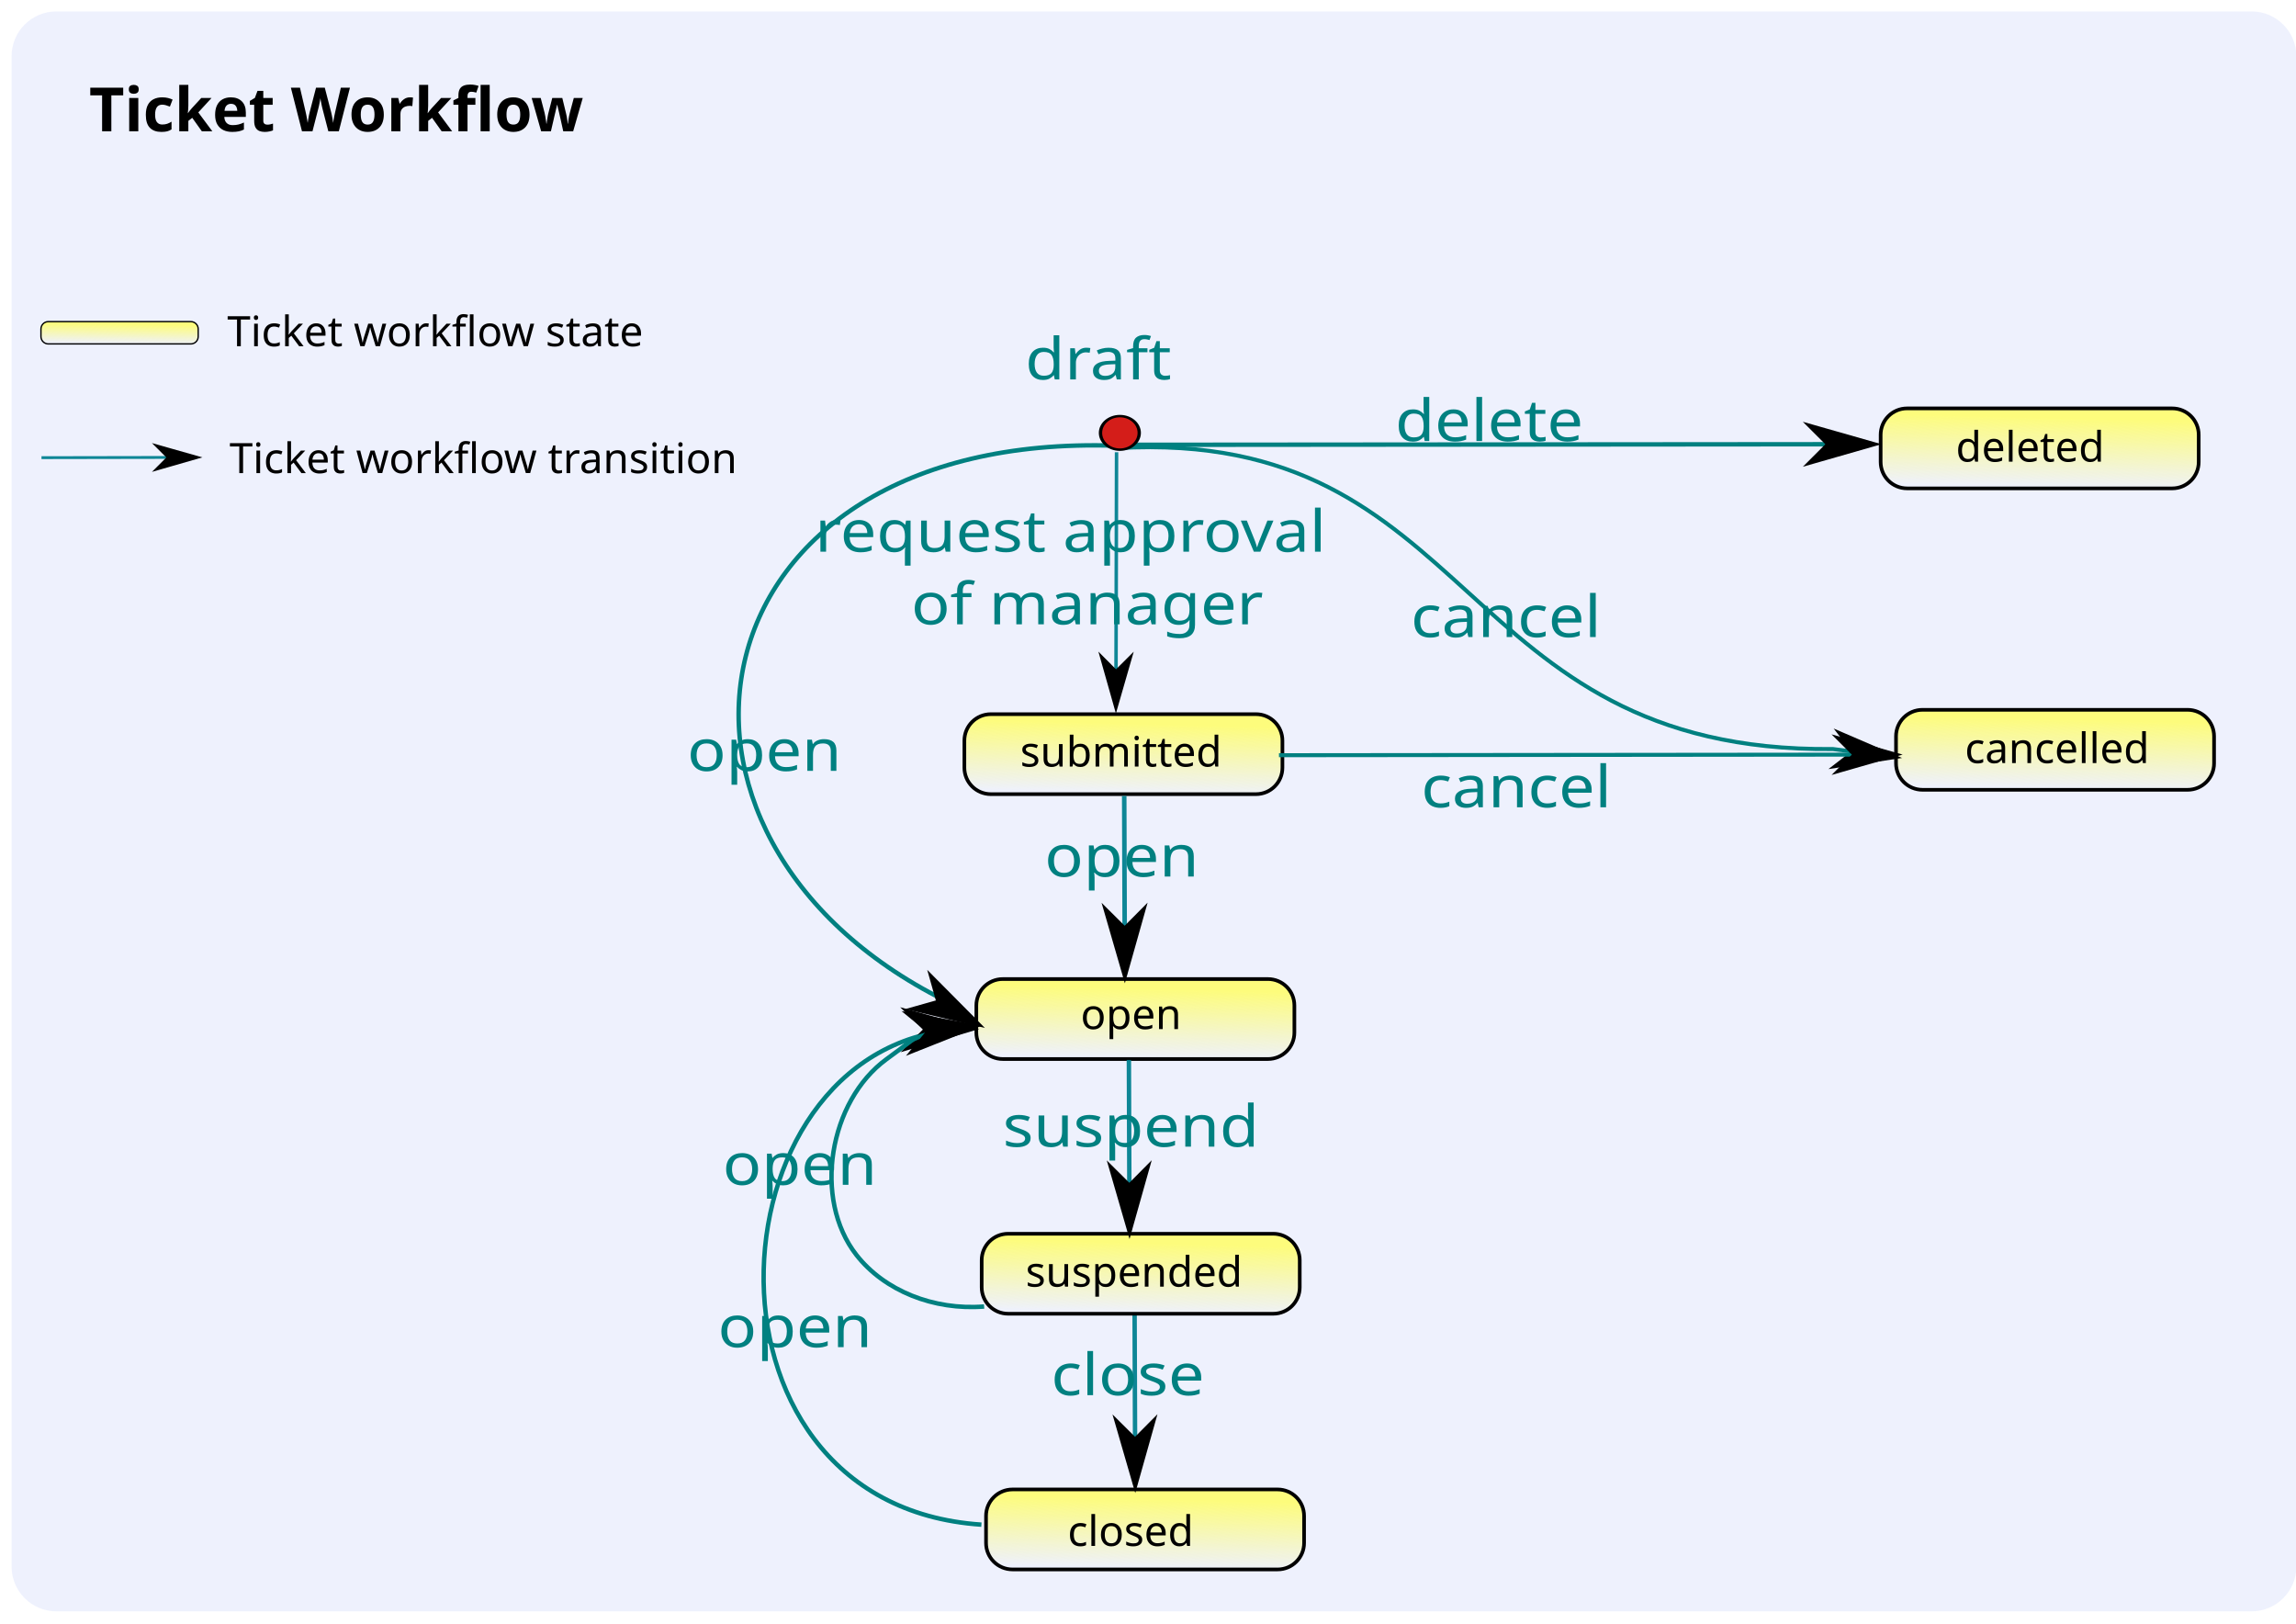
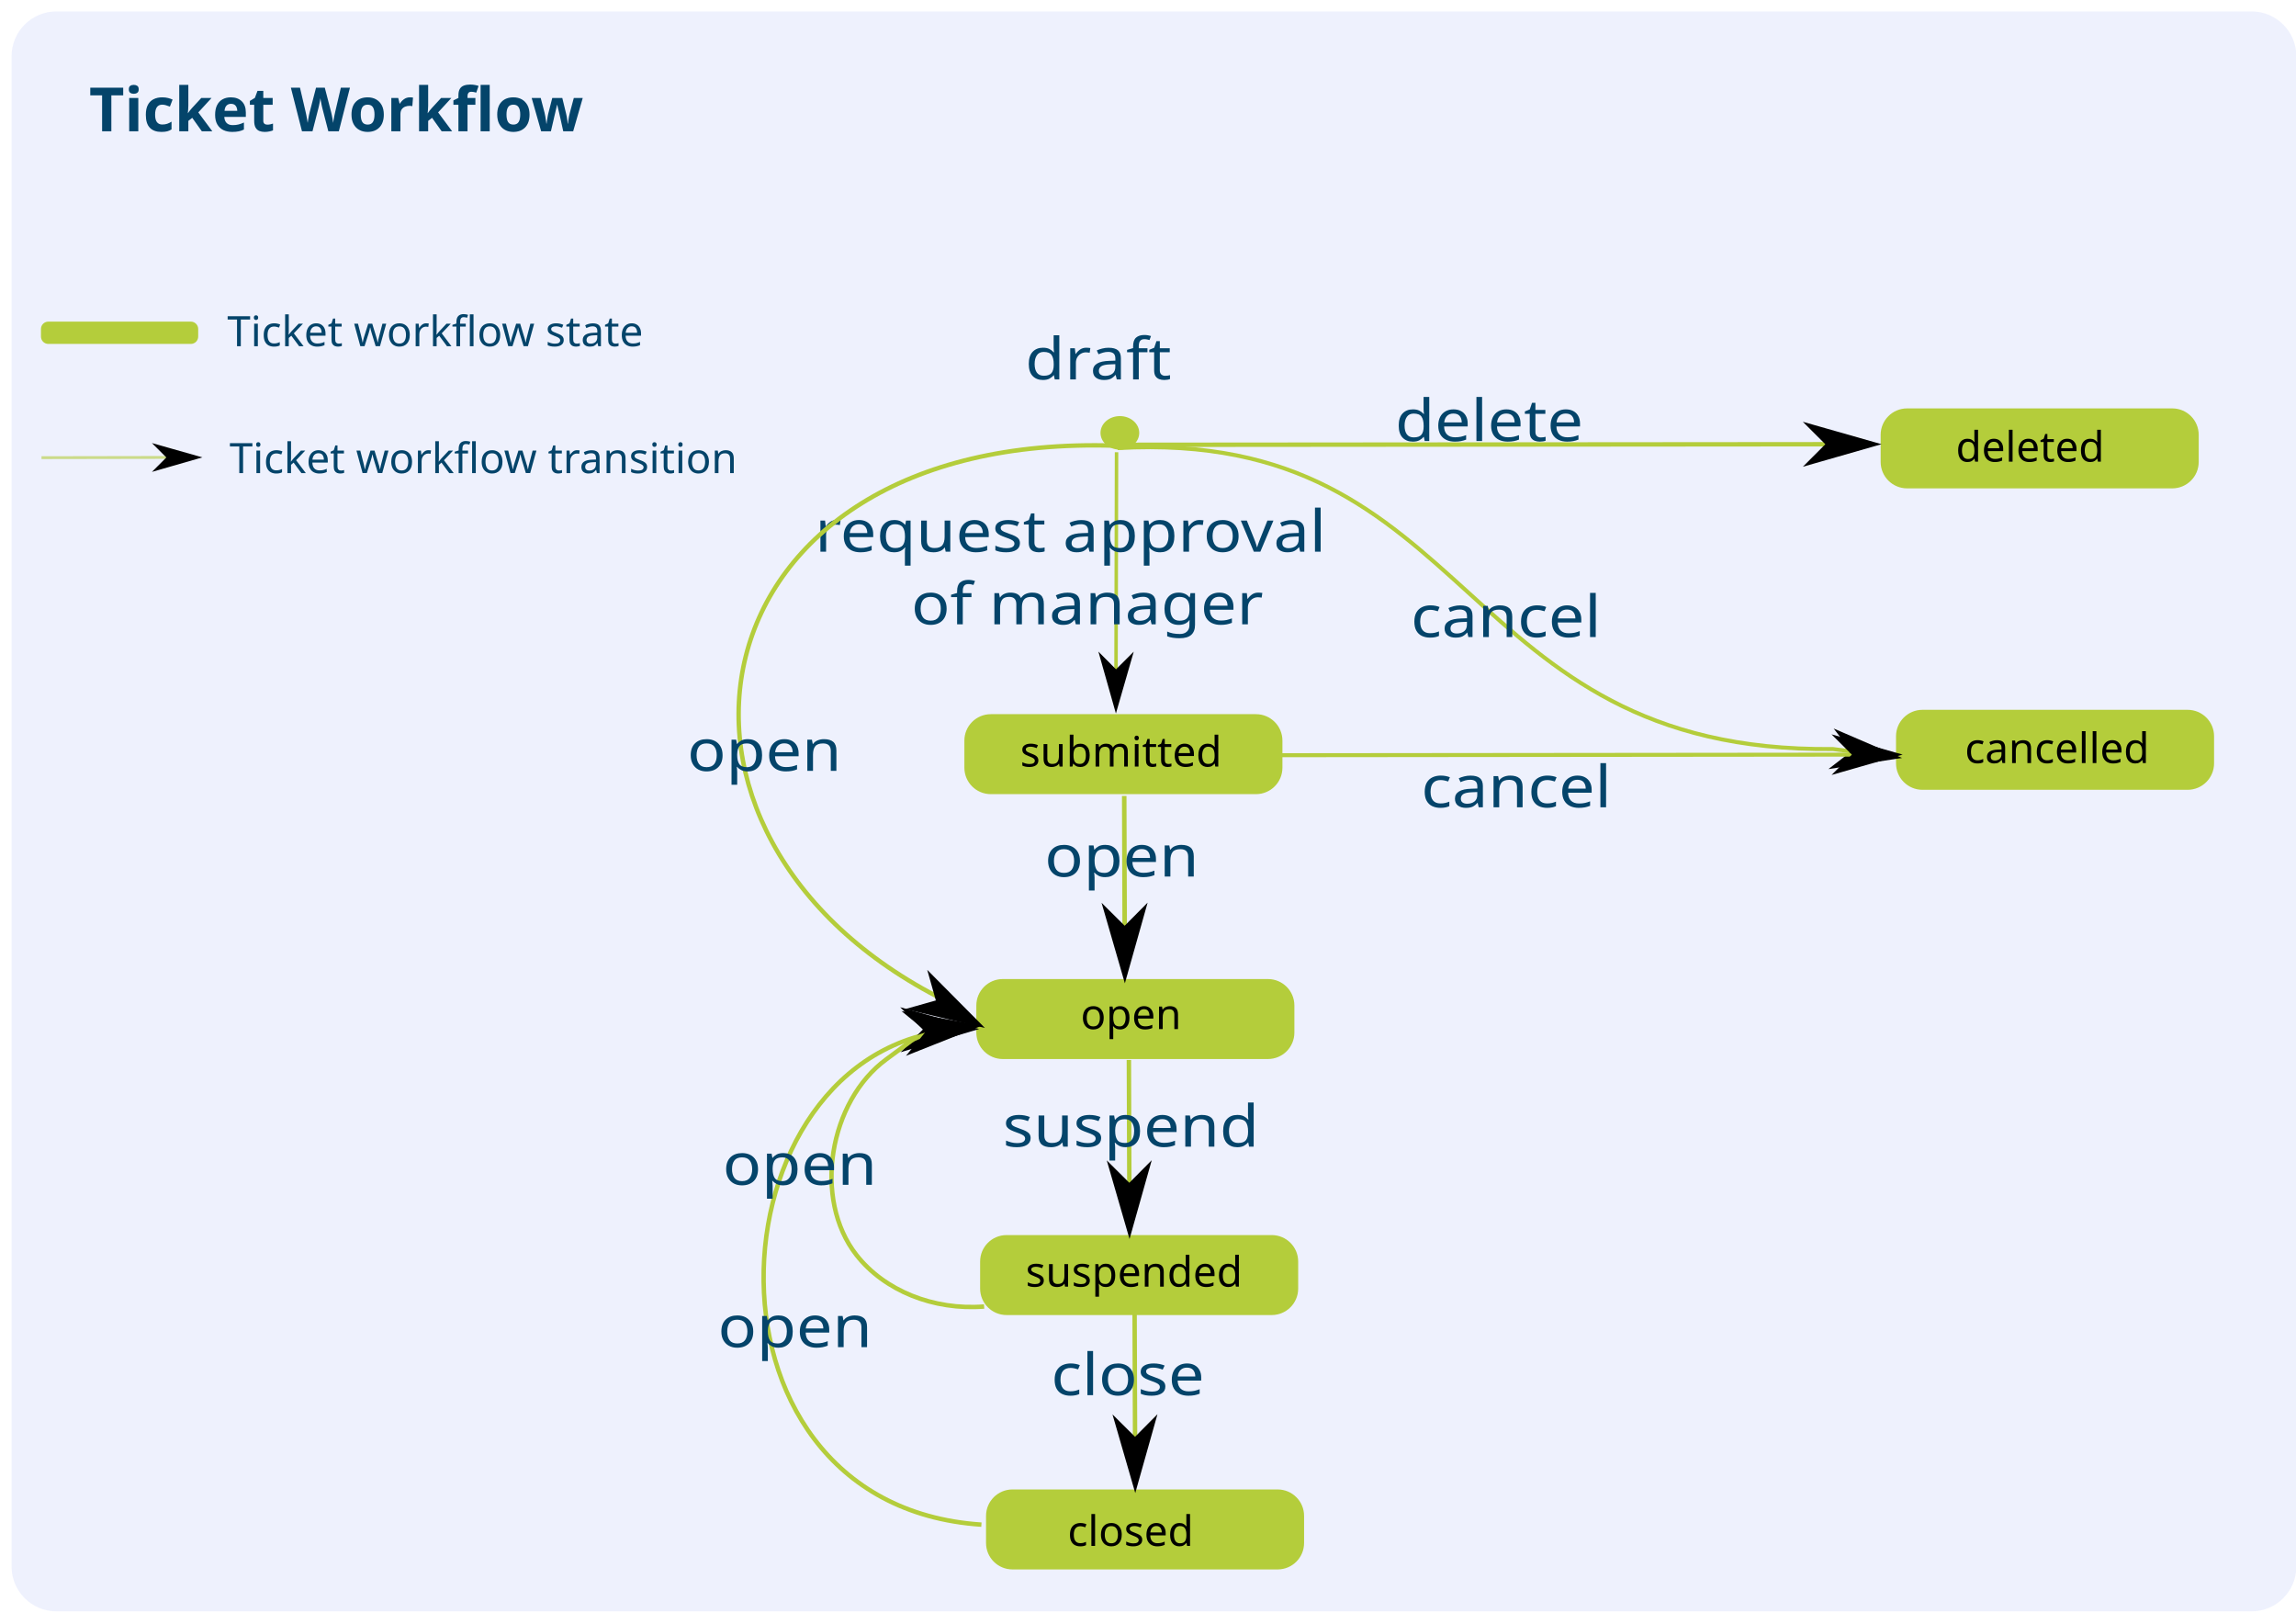
<svg xmlns="http://www.w3.org/2000/svg" xmlns:xlink="http://www.w3.org/1999/xlink" id="svg2" version="1.1" width="1052.362" height="744.094">
  <defs id="defs6">
    <marker orient="auto" refY="0" refX="0" id="Arrow1Lend" style="overflow:visible">
      <path id="path4095" d="M 0,0 5,-5 -12.5,0 5,5 0,0 z" style="fill-rule:evenodd;stroke:#000000;stroke-width:1pt;marker-start:none" transform="matrix(-0.8,0,0,-0.8,-10,0)" />
    </marker>
-     <linearGradient y2="517.061" x2="449.772" y1="486.818" x1="450.919" gradientTransform="matrix(1.561866,0,0,1.072892,240.9043,-192.7515)" gradientUnits="userSpaceOnUse" id="linearGradient3350-6" xlink:href="#linearGradient3842-9-8" />
-     <linearGradient id="linearGradient3842-9-8">
-       <stop style="stop-color:#fdfc7c;stop-opacity:1;" offset="0" id="stop3844-4-8" />
-       <stop style="stop-color:#fdfc7c;stop-opacity:0;" offset="1" id="stop3846-5-45" />
-     </linearGradient>
-     <linearGradient y2="517.061" x2="449.772" y1="486.818" x1="450.919" gradientTransform="matrix(1.561866,0,0,1.072892,-186.1113,-190.7539)" gradientUnits="userSpaceOnUse" id="linearGradient3118" xlink:href="#linearGradient3842-9-4-3" />
-     <linearGradient id="linearGradient3842-9-4-3">
-       <stop style="stop-color:#fdfc7c;stop-opacity:1;" offset="0" id="stop3844-4-15-6" />
-       <stop style="stop-color:#fdfc7c;stop-opacity:0;" offset="1" id="stop3846-5-0-5" />
-     </linearGradient>
-     <linearGradient y2="517.061" x2="449.772" y1="486.818" x1="450.919" gradientTransform="matrix(1.561866,0,0,1.072892,-180.6301,-69.36942)" gradientUnits="userSpaceOnUse" id="linearGradient3118-4" xlink:href="#linearGradient3842-9-4-8" />
-     <linearGradient id="linearGradient3842-9-4-8">
-       <stop style="stop-color:#fdfc7c;stop-opacity:1;" offset="0" id="stop3844-4-15-5" />
-       <stop style="stop-color:#fdfc7c;stop-opacity:0;" offset="1" id="stop3846-5-0-7" />
-     </linearGradient>
-     <linearGradient y2="517.061" x2="449.772" y1="486.818" x1="450.919" gradientTransform="matrix(1.561866,0,0,1.072892,-176.1864,164.5338)" gradientUnits="userSpaceOnUse" id="linearGradient3118-9" xlink:href="#linearGradient3842-9-4-30" />
-     <linearGradient id="linearGradient3842-9-4-30">
-       <stop style="stop-color:#fdfc7c;stop-opacity:1;" offset="0" id="stop3844-4-15-3" />
-       <stop style="stop-color:#fdfc7c;stop-opacity:0;" offset="1" id="stop3846-5-0-0" />
-     </linearGradient>
-     <linearGradient y2="517.061" x2="449.772" y1="486.818" x1="450.919" gradientTransform="matrix(1.561866,0,0,1.072892,233.8608,-330.882)" gradientUnits="userSpaceOnUse" id="linearGradient3118-0" xlink:href="#linearGradient3842-9-4-0" />
-     <linearGradient id="linearGradient3842-9-4-0">
-       <stop style="stop-color:#fdfc7c;stop-opacity:1;" offset="0" id="stop3844-4-15-51" />
-       <stop style="stop-color:#fdfc7c;stop-opacity:0;" offset="1" id="stop3846-5-0-1" />
-     </linearGradient>
    <marker orient="auto" refY="0" refX="0" id="marker3193" style="overflow:visible">
      <path id="path3195" d="M 0,0 5,-5 -12.5,0 5,5 0,0 z" style="fill-rule:evenodd;stroke:#000000;stroke-width:1pt;marker-start:none" transform="matrix(-0.8,0,0,-0.8,-10,0)" />
    </marker>
    <marker orient="auto" refY="0" refX="0" id="marker3197" style="overflow:visible">
      <path id="path3199" d="M 0,0 5,-5 -12.5,0 5,5 0,0 z" style="fill-rule:evenodd;stroke:#000000;stroke-width:1pt;marker-start:none" transform="matrix(-0.8,0,0,-0.8,-10,0)" />
    </marker>
    <marker orient="auto" refY="0" refX="0" id="Arrow1Lend-4-3" style="overflow:visible">
      <path id="path4095-0-8" d="M 0,0 5,-5 -12.5,0 5,5 0,0 z" style="fill-rule:evenodd;stroke:#000000;stroke-width:1pt;marker-start:none" transform="matrix(-0.8,0,0,-0.8,-10,0)" />
    </marker>
    <marker orient="auto" refY="0" refX="0" id="marker3203" style="overflow:visible">
      <path id="path3205" d="M 0,0 5,-5 -12.5,0 5,5 0,0 z" style="fill-rule:evenodd;stroke:#000000;stroke-width:1pt;marker-start:none" transform="matrix(-0.8,0,0,-0.8,-10,0)" />
    </marker>
    <marker orient="auto" refY="0" refX="0" id="marker3207" style="overflow:visible">
      <path id="path3209" d="M 0,0 5,-5 -12.5,0 5,5 0,0 z" style="fill-rule:evenodd;stroke:#000000;stroke-width:1pt;marker-start:none" transform="matrix(-0.8,0,0,-0.8,-10,0)" />
    </marker>
    <marker orient="auto" refY="0" refX="0" id="marker3211" style="overflow:visible">
      <path id="path3213" d="M 0,0 5,-5 -12.5,0 5,5 0,0 z" style="fill-rule:evenodd;stroke:#000000;stroke-width:1pt;marker-start:none" transform="matrix(-0.8,0,0,-0.8,-10,0)" />
    </marker>
    <marker orient="auto" refY="0" refX="0" id="Arrow1Lend-4-3-1" style="overflow:visible">
      <path id="path4095-0-8-9" d="M 0,0 5,-5 -12.5,0 5,5 0,0 z" style="fill-rule:evenodd;stroke:#000000;stroke-width:1pt;marker-start:none" transform="matrix(-0.8,0,0,-0.8,-10,0)" />
    </marker>
-     <linearGradient y2="517.061" x2="449.772" y1="486.818" x1="450.919" gradientTransform="matrix(0.7721691,0,0,0.299392,-291.7675,2.826647)" gradientUnits="userSpaceOnUse" id="linearGradient6277" xlink:href="#linearGradient3842-9-4-30-0" />
-     <linearGradient id="linearGradient3842-9-4-30-0">
-       <stop style="stop-color:#fdfc7c;stop-opacity:1;" offset="0" id="stop3844-4-15-3-1" />
-       <stop style="stop-color:#fdfc7c;stop-opacity:0;" offset="1" id="stop3846-5-0-0-4" />
-     </linearGradient>
    <marker orient="auto" refY="0" refX="0" id="marker3221" style="overflow:visible">
      <path id="path3223" d="M 0,0 5,-5 -12.5,0 5,5 0,0 z" style="fill-rule:evenodd;stroke:#000000;stroke-width:1pt;marker-start:none" transform="matrix(-0.8,0,0,-0.8,-10,0)" />
    </marker>
    <marker orient="auto" refY="0" refX="0" id="marker3225" style="overflow:visible">
      <path id="path3227" d="M 0,0 5,-5 -12.5,0 5,5 0,0 z" style="fill-rule:evenodd;stroke:#000000;stroke-width:1pt;marker-start:none" transform="matrix(-0.8,0,0,-0.8,-10,0)" />
    </marker>
    <linearGradient y2="517.061" x2="449.772" y1="486.818" x1="450.919" gradientTransform="matrix(1.561866,0,0,1.072892,-180.6301,-47.36942)" gradientUnits="userSpaceOnUse" id="linearGradient3118-4-6" xlink:href="#linearGradient3842-9-4-8-6" />
    <linearGradient id="linearGradient3842-9-4-8-6">
      <stop style="stop-color:#fdfc7c;stop-opacity:1;" offset="0" id="stop3844-4-15-5-8" />
      <stop style="stop-color:#fdfc7c;stop-opacity:0;" offset="1" id="stop3846-5-0-7-4" />
    </linearGradient>
-     <linearGradient y2="517.061" x2="449.772" y1="486.818" x1="450.919" gradientTransform="matrix(1.561866,0,0,1.072892,-178.1758,47.35375)" gradientUnits="userSpaceOnUse" id="linearGradient3100" xlink:href="#linearGradient3842-9-4-8-6" />
    <marker orient="auto" refY="0" refX="0" id="Arrow1Lend-7" style="overflow:visible">
      <path id="path4095-4" d="M 0,0 5,-5 -12.5,0 5,5 0,0 z" style="fill-rule:evenodd;stroke:#000000;stroke-width:1pt;marker-start:none" transform="matrix(-0.8,0,0,-0.8,-10,0)" />
    </marker>
    <marker orient="auto" refY="0" refX="0" id="Arrow1Lend-4-3-1-4" style="overflow:visible">
      <path id="path4095-0-8-9-6" d="M 0,0 5,-5 -12.5,0 5,5 0,0 z" style="fill-rule:evenodd;stroke:#000000;stroke-width:1pt;marker-start:none" transform="matrix(-0.8,0,0,-0.8,-10,0)" />
    </marker>
    <marker orient="auto" refY="0" refX="0" id="Arrow1Lend-0" style="overflow:visible">
      <path id="path4095-7" d="M 0,0 5,-5 -12.5,0 5,5 0,0 z" style="fill-rule:evenodd;stroke:#000000;stroke-width:1pt;marker-start:none" transform="matrix(-0.8,0,0,-0.8,-10,0)" />
    </marker>
  </defs>
  <rect style="fill:#edf0fc;fill-opacity:0.941;stroke:none" id="rect5943" width="1047.219" height="733.201" x="5.307" y="5.234" ry="20.546" />
-   <path style="fill:none;stroke:#00808f;stroke-width:1.595;stroke-linecap:butt;stroke-linejoin:miter;stroke-miterlimit:4;stroke-opacity:0.941;stroke-dasharray:none;marker-end:url(#Arrow1Lend)" d="m 511.764,207.245 -0.283,116.637" id="path5079" />
-   <text xml:space="preserve" style="font-size:28.006px;font-style:normal;font-weight:normal;line-height:125%;letter-spacing:0px;word-spacing:0px;fill:#008080;fill-opacity:1;stroke:none;font-family:Sans" x="446.564" y="182.961" id="text6221" transform="scale(1.052282,0.9503154)">
+   <path style="fill:none;stroke:#b4cd3b;stroke-width:1.595;stroke-linecap:butt;stroke-linejoin:miter;stroke-miterlimit:4;stroke-dasharray:none;stroke-opacity:1;marker-end:url(#Arrow1Lend)" d="m 511.764,207.245 -0.283,116.637" id="path5079" />
+   <text xml:space="preserve" style="font-size:28.006px;font-style:normal;font-weight:normal;line-height:125%;letter-spacing:0px;word-spacing:0px;fill:#04446a;fill-opacity:1;stroke:none;font-family:Sans;" x="446.564" y="182.961" id="text6221" transform="scale(1.052282,0.9503154)">
    <tspan id="tspan6223" x="446.564" y="182.961">draft</tspan>
  </text>
  <text xml:space="preserve" style="font-size:28.006px;font-style:normal;font-weight:normal;line-height:0%;letter-spacing:0px;word-spacing:0px;fill:#000000;fill-opacity:1;stroke:none;font-family:Sans" x="856.96" y="910.762" id="text3191">
    <tspan id="tspan3193" x="856.96" y="910.762" />
  </text>
-   <rect style="fill:url(#linearGradient3350-6);fill-opacity:1;stroke:#000000;stroke-width:1.665;stroke-miterlimit:4;stroke-opacity:1;stroke-dasharray:none" id="rect3961-9-9-5" width="145.781" height="36.652" x="869.031" y="325.286" ry="12.123" />
+   <rect style="fill:#b4cd3b;fill-opacity:1;stroke:none;stroke-width:1.665;stroke-miterlimit:4;stroke-opacity:1;stroke-dasharray:none" id="rect3961-9-9-5" width="145.781" height="36.652" x="869.031" y="325.286" ry="12.123" />
  <text xml:space="preserve" style="font-size:19.236px;font-style:normal;font-weight:normal;line-height:0%;letter-spacing:0px;word-spacing:0px;fill:#000000;fill-opacity:1;stroke:none;font-family:Sans" x="900.577" y="349.688" id="text3474-6">
    <tspan id="tspan3476-8" x="900.577" y="349.688">cancelled</tspan>
  </text>
-   <rect style="fill:url(#linearGradient3118);fill-opacity:1;stroke:#000000;stroke-width:1.665;stroke-miterlimit:4;stroke-opacity:1;stroke-dasharray:none" id="rect3961-9-9-6" width="145.781" height="36.652" x="442.016" y="327.283" ry="12.123" />
+   <rect style="fill:#b4cd3b;fill-opacity:1;stroke:none;stroke-width:1.665;stroke-miterlimit:4;stroke-opacity:1;stroke-dasharray:none" id="rect3961-9-9-6" width="145.781" height="36.652" x="442.016" y="327.283" ry="12.123" />
  <text xml:space="preserve" style="font-size:19.236px;font-style:normal;font-weight:normal;line-height:0%;letter-spacing:0px;word-spacing:0px;fill:#000000;fill-opacity:1;stroke:none;font-family:Sans" x="467.586" y="351.303" id="text3474-3">
    <tspan id="tspan3476-9" x="467.586" y="351.303">submitted</tspan>
  </text>
-   <rect style="fill:url(#linearGradient3118-4);fill-opacity:1;stroke:#000000;stroke-width:1.665;stroke-miterlimit:4;stroke-opacity:1;stroke-dasharray:none" id="rect3961-9-9-18" width="145.781" height="36.652" x="447.497" y="448.668" ry="12.123" />
+   <rect style="fill:#b4cd3b;fill-opacity:1;stroke:none;stroke-width:1.665;stroke-miterlimit:4;stroke-opacity:1;stroke-dasharray:none" id="rect3961-9-9-18" width="145.781" height="36.652" x="447.497" y="448.668" ry="12.123" />
  <text xml:space="preserve" style="font-size:19.236px;font-style:normal;font-weight:normal;line-height:0%;letter-spacing:0px;word-spacing:0px;fill:#000000;fill-opacity:1;stroke:none;font-family:Sans" x="495.286" y="471.589" id="text3474-5">
    <tspan id="tspan3476-97" x="495.286" y="471.589">open</tspan>
  </text>
-   <rect style="fill:url(#linearGradient3118-9);fill-opacity:1;stroke:#000000;stroke-width:1.665;stroke-miterlimit:4;stroke-opacity:1;stroke-dasharray:none" id="rect3961-9-9-25" width="145.781" height="36.652" x="451.941" y="682.571" ry="12.123" />
+   <rect style="fill:#b4cd3b;fill-opacity:1;stroke:none;stroke-width:1.665;stroke-miterlimit:4;stroke-opacity:1;stroke-dasharray:none" id="rect3961-9-9-25" width="145.781" height="36.652" x="451.941" y="682.571" ry="12.123" />
  <text xml:space="preserve" style="font-size:19.236px;font-style:normal;font-weight:normal;line-height:0%;letter-spacing:0px;word-spacing:0px;fill:#000000;fill-opacity:1;stroke:none;font-family:Sans" x="489.361" y="708.455" id="text3474-40">
    <tspan id="tspan3476-59" x="489.361" y="708.455">closed</tspan>
  </text>
-   <rect style="fill:url(#linearGradient3118-0);fill-opacity:1;stroke:#000000;stroke-width:1.665;stroke-miterlimit:4;stroke-opacity:1;stroke-dasharray:none" id="rect3961-9-9-8" width="145.781" height="36.652" x="861.988" y="187.155" ry="12.123" />
+   <rect style="fill:#b4cd3b;fill-opacity:1;stroke:none;stroke-width:1.665;stroke-miterlimit:4;stroke-opacity:1;stroke-dasharray:none" id="rect3961-9-9-8" width="145.781" height="36.652" x="861.988" y="187.155" ry="12.123" />
  <text xml:space="preserve" style="font-size:19.236px;font-style:normal;font-weight:normal;line-height:0%;letter-spacing:0px;word-spacing:0px;fill:#000000;fill-opacity:1;stroke:none;font-family:Sans" x="896.446" y="211.558" id="text3474-50">
    <tspan id="tspan3476-6" x="896.446" y="211.558">deleted</tspan>
  </text>
-   <text xml:space="preserve" style="font-size:28.006px;font-style:normal;font-weight:normal;text-align:center;line-height:125%;letter-spacing:0px;word-spacing:0px;text-anchor:middle;fill:#008080;fill-opacity:1;stroke:none;font-family:Sans" x="484.502" y="266.049" id="text6205-6" transform="scale(1.052282,0.9503154)">
+   <text xml:space="preserve" style="font-size:28.006px;font-style:normal;font-weight:normal;text-align:center;line-height:125%;letter-spacing:0px;word-spacing:0px;text-anchor:middle;fill:#04446a;fill-opacity:1;stroke:none;font-family:Sans;" x="484.502" y="266.049" id="text6205-6" transform="scale(1.052282,0.9503154)">
    <tspan id="tspan6207-8" x="484.502" y="266.049">request approval</tspan>
    <tspan x="484.502" y="301.056" id="tspan3203">of manager</tspan>
  </text>
-   <path style="fill:none;stroke:#00808f;stroke-width:2.078;stroke-linecap:butt;stroke-linejoin:miter;stroke-miterlimit:4;stroke-opacity:0.941;stroke-dasharray:none;marker-end:url(#Arrow1Lend)" d="m 515.283,364.752 0.283,81.833" id="path5079-7" />
-   <text xml:space="preserve" style="font-size:28.006px;font-style:normal;font-weight:normal;line-height:125%;letter-spacing:0px;word-spacing:0px;fill:#008080;fill-opacity:1;stroke:none;font-family:Sans" x="454.98" y="422.707" id="text6205-6-9" transform="scale(1.052282,0.9503154)">
+   <path style="fill:none;stroke:#b4cd3b;stroke-width:2.078;stroke-linecap:butt;stroke-linejoin:miter;stroke-miterlimit:4;stroke-dasharray:none;stroke-opacity:1;marker-end:url(#Arrow1Lend)" d="m 515.283,364.752 0.283,81.833" id="path5079-7" />
+   <text xml:space="preserve" style="font-size:28.006px;font-style:normal;font-weight:normal;line-height:125%;letter-spacing:0px;word-spacing:0px;fill:#04446a;fill-opacity:1;stroke:none;font-family:Sans;" x="454.98" y="422.707" id="text6205-6-9" transform="scale(1.052282,0.9503154)">
    <tspan id="tspan6207-8-6" x="454.98" y="422.707">open</tspan>
  </text>
-   <path style="fill:none;stroke:#00808f;stroke-width:2.03;stroke-linecap:butt;stroke-linejoin:miter;stroke-miterlimit:4;stroke-opacity:0.941;stroke-dasharray:none;marker-end:url(#Arrow1Lend)" d="m 520.042,602.137 0.283,78.136" id="path5079-7-9" />
-   <text xml:space="preserve" style="font-size:28.006px;font-style:normal;font-weight:normal;line-height:125%;letter-spacing:0px;word-spacing:0px;fill:#008080;fill-opacity:1;stroke:none;font-family:Sans" x="457.829" y="672.778" id="text6205-6-9-9" transform="scale(1.052282,0.9503154)">
+   <path style="fill:none;stroke:#b4cd3b;stroke-width:2.03;stroke-linecap:butt;stroke-linejoin:miter;stroke-miterlimit:4;stroke-dasharray:none;stroke-opacity:1;marker-end:url(#Arrow1Lend)" d="m 520.042,602.137 0.283,78.136" id="path5079-7-9" />
+   <text xml:space="preserve" style="font-size:28.006px;font-style:normal;font-weight:normal;line-height:125%;letter-spacing:0px;word-spacing:0px;fill:#04446a;fill-opacity:1;stroke:none;font-family:Sans;" x="457.829" y="672.778" id="text6205-6-9-9" transform="scale(1.052282,0.9503154)">
    <tspan id="tspan6207-8-6-7" x="457.829" y="672.778">close</tspan>
  </text>
-   <path style="fill:none;stroke:#008080;stroke-width:2.03;stroke-linecap:butt;stroke-linejoin:miter;stroke-miterlimit:4;stroke-opacity:1;stroke-dasharray:none;marker-end:url(#Arrow1Lend)" d="m 512.173,203.847 346.29,-0.283" id="path5079-1" />
-   <text xml:space="preserve" style="font-size:28.006px;font-style:normal;font-weight:normal;line-height:125%;letter-spacing:0px;word-spacing:0px;fill:#008080;fill-opacity:1;stroke:none;font-family:Sans" x="607.698" y="212.689" id="text6205-6-7" transform="scale(1.052282,0.9503154)">
+   <path style="fill:none;stroke:#b4cd3b;stroke-width:2.03;stroke-linecap:butt;stroke-linejoin:miter;stroke-miterlimit:4;stroke-dasharray:none;stroke-opacity:1;marker-end:url(#Arrow1Lend)" d="m 512.173,203.847 346.29,-0.283" id="path5079-1" />
+   <text xml:space="preserve" style="font-size:28.006px;font-style:normal;font-weight:normal;line-height:125%;letter-spacing:0px;word-spacing:0px;fill:#04446a;fill-opacity:1;stroke:none;font-family:Sans;" x="607.698" y="212.689" id="text6205-6-7" transform="scale(1.052282,0.9503154)">
    <tspan id="tspan6207-8-0" x="607.698" y="212.689">delete</tspan>
  </text>
-   <path style="fill:none;stroke:#008080;stroke-width:1.846;stroke-linecap:butt;stroke-linejoin:miter;stroke-miterlimit:4;stroke-opacity:1;stroke-dasharray:none;marker-mid:none;marker-end:url(#Arrow1Lend-4-3)" d="m 512.238,205.353 c 165.384,-9.336 153.773,139.698 327.893,137.913 l 0,0 28.105,3.629" id="path4390-6-4" />
-   <text xml:space="preserve" style="font-size:28.006px;font-style:normal;font-weight:normal;line-height:125%;letter-spacing:0px;word-spacing:0px;fill:#008080;fill-opacity:1;stroke:none;font-family:Sans" x="614.513" y="307.199" id="text6205-6-7-2-8-4" transform="scale(1.052282,0.9503154)">
+   <path style="fill:none;stroke:#b4cd3b;stroke-width:1.846;stroke-linecap:butt;stroke-linejoin:miter;stroke-miterlimit:4;stroke-opacity:1;stroke-dasharray:none;marker-mid:none;marker-end:url(#Arrow1Lend-4-3)" d="m 512.238,205.353 c 165.384,-9.336 153.773,139.698 327.893,137.913 l 0,0 28.105,3.629" id="path4390-6-4" />
+   <text xml:space="preserve" style="font-size:28.006px;font-style:normal;font-weight:normal;line-height:125%;letter-spacing:0px;word-spacing:0px;fill:#04446a;fill-opacity:1;stroke:none;font-family:Sans;" x="614.513" y="307.199" id="text6205-6-7-2-8-4" transform="scale(1.052282,0.9503154)">
    <tspan id="tspan6207-8-0-4-1-8" x="614.513" y="307.199">cancel</tspan>
  </text>
-   <path style="fill:none;stroke:#008080;stroke-width:2.03;stroke-linecap:butt;stroke-linejoin:miter;stroke-miterlimit:4;stroke-opacity:1;stroke-dasharray:none;marker-end:url(#Arrow1Lend-4-3-1)" d="m 511.318,204.251 c -196.643,-6.453 -229.229,178.807 -78.161,254.26 11.79,8.936 14.833,10.641 14.833,10.641" id="path4994" />
-   <text xml:space="preserve" style="font-size:28.006px;font-style:normal;font-weight:normal;line-height:125%;letter-spacing:0px;word-spacing:0px;fill:#008080;fill-opacity:1;stroke:none;font-family:Sans" x="299.318" y="371.723" id="text6205-6-9-9-0" transform="scale(1.052282,0.9503154)">
+   <path style="fill:none;stroke:#b4cd3b;stroke-width:2.03;stroke-linecap:butt;stroke-linejoin:miter;stroke-miterlimit:4;stroke-opacity:1;stroke-dasharray:none;marker-end:url(#Arrow1Lend-4-3-1)" d="m 511.318,204.251 c -196.643,-6.453 -229.229,178.807 -78.161,254.26 11.79,8.936 14.833,10.641 14.833,10.641" id="path4994" />
+   <text xml:space="preserve" style="font-size:28.006px;font-style:normal;font-weight:normal;line-height:125%;letter-spacing:0px;word-spacing:0px;fill:#04446a;fill-opacity:1;stroke:none;font-family:Sans;" x="299.318" y="371.723" id="text6205-6-9-9-0" transform="scale(1.052282,0.9503154)">
    <tspan id="tspan6207-8-6-7-9" x="299.318" y="371.723">open</tspan>
  </text>
-   <text xml:space="preserve" style="font-size:28.006px;font-style:normal;font-weight:bold;text-align:center;line-height:125%;letter-spacing:0px;word-spacing:0px;text-anchor:middle;fill:#000000;fill-opacity:1;stroke:none;font-family:Sans;-inkscape-font-specification:Sans Bold" x="165.021" y="60.173" id="text5945">
+   <text xml:space="preserve" style="font-size:28.006px;font-style:normal;font-weight:bold;text-align:center;line-height:125%;letter-spacing:0px;word-spacing:0px;text-anchor:middle;fill:#04446a;fill-opacity:1;stroke:none;font-family:Sans;-inkscape-font-specification:Sans Bold;" x="165.021" y="60.173" id="text5945">
    <tspan x="165.021" y="60.173" id="tspan5949">Ticket Workflow</tspan>
  </text>
-   <rect style="fill:url(#linearGradient6277);fill-opacity:1;stroke:#000000;stroke-width:0.619;stroke-miterlimit:4;stroke-opacity:1;stroke-dasharray:none" id="rect3961-9-9-25-2" width="72.072" height="10.228" x="18.772" y="147.386" ry="3.383" />
-   <text xml:space="preserve" style="font-size:19.236px;font-style:normal;font-weight:normal;line-height:125%;letter-spacing:0px;word-spacing:0px;fill:#010000;fill-opacity:1;stroke:none;font-family:Sans" x="104.156" y="158.663" id="text3474-3-3">
-     <tspan x="104.156" y="158.663" style="line-height:125%;fill:#010000;fill-opacity:1" id="tspan4239">Ticket workflow state</tspan>
+   <rect style="fill:#b4cd3b;fill-opacity:1;stroke:none;stroke-width:0.619;stroke-miterlimit:4;stroke-opacity:1;stroke-dasharray:none" id="rect3961-9-9-25-2" width="72.072" height="10.228" x="18.772" y="147.386" ry="3.383" />
+   <text xml:space="preserve" style="font-size:19.236px;font-style:normal;font-weight:normal;line-height:125%;letter-spacing:0px;word-spacing:0px;fill:#04446a;fill-opacity:1;stroke:none;font-family:Sans;" x="104.156" y="158.663" id="text3474-3-3">
+     <tspan x="104.156" y="158.663" style="line-height:125%;fill:#04446a;fill-opacity:1;" id="tspan4239">Ticket workflow state</tspan>
  </text>
-   <path style="fill:none;stroke:#00808f;stroke-width:1.301;stroke-linecap:butt;stroke-linejoin:miter;stroke-miterlimit:4;stroke-opacity:0.941;stroke-dasharray:none;marker-end:url(#Arrow1Lend)" d="m 19.02,209.733 71.219,-0.128" id="path5079-7-4" />
-   <text xml:space="preserve" style="font-size:19.236px;font-style:normal;font-weight:normal;line-height:125%;letter-spacing:0px;word-spacing:0px;fill:#010000;fill-opacity:1;stroke:none;font-family:Sans" x="105.197" y="216.813" id="text3474-3-3-5">
-     <tspan x="105.197" y="216.813" style="line-height:125%;fill:#010000;fill-opacity:1" id="tspan4237">Ticket workflow transition</tspan>
+   <path style="fill:none;stroke:#cada86;stroke-width:1.301;stroke-linecap:butt;stroke-linejoin:miter;stroke-miterlimit:4;stroke-dasharray:none;stroke-opacity:0.976;marker-end:url(#Arrow1Lend)" d="m 19.02,209.733 71.219,-0.128" id="path5079-7-4" />
+   <text xml:space="preserve" style="font-size:19.236px;font-style:normal;font-weight:normal;line-height:125%;letter-spacing:0px;word-spacing:0px;fill:#04446a;fill-opacity:1;stroke:none;font-family:Sans;" x="105.197" y="216.813" id="text3474-3-3-5">
+     <tspan x="105.197" y="216.813" style="line-height:125%;fill:#04446a;fill-opacity:1;" id="tspan4237">Ticket workflow transition</tspan>
  </text>
-   <path style="fill:none;stroke:#008080;stroke-width:2.03;stroke-linecap:butt;stroke-linejoin:miter;stroke-miterlimit:4;stroke-opacity:1;stroke-dasharray:none;marker-end:url(#Arrow1Lend-4-3-1)" d="M 449.827,698.702 C 309.863,689.383 325.347,472.646 444.823,471.612" id="path4994-7" />
-   <path style="fill:#d41d19;fill-opacity:1;stroke:#000000;stroke-width:1;stroke-miterlimit:4;stroke-opacity:1;stroke-dasharray:none" id="path11099" d="m 443.566,60.674 a 5.836,6.898 0 1 1 -11.673,0 5.836,6.898 0 1 1 11.673,0 z" transform="matrix(1.521306,0,0,1.114686,-152.6331,130.744)" />
-   <text xml:space="preserve" style="font-size:28.006px;font-style:normal;font-weight:normal;line-height:125%;letter-spacing:0px;word-spacing:0px;fill:#008080;fill-opacity:1;stroke:none;font-family:Sans" x="619.019" y="389.289" id="text6205-6-7-2-8-4-9" transform="scale(1.052282,0.9503154)">
+   <path style="fill:none;stroke:#b4cd3b;stroke-width:2.03;stroke-linecap:butt;stroke-linejoin:miter;stroke-miterlimit:4;stroke-opacity:1;stroke-dasharray:none;marker-end:url(#Arrow1Lend-4-3-1)" d="M 449.827,698.702 C 309.863,689.383 325.347,472.646 444.823,471.612" id="path4994-7" />
+   <path style="fill:#b4cd3b;fill-opacity:1;stroke:none;stroke-width:1;stroke-miterlimit:4;stroke-opacity:1;stroke-dasharray:none" id="path11099" d="m 443.566,60.674 a 5.836,6.898 0 1 1 -11.673,0 5.836,6.898 0 1 1 11.673,0 z" transform="matrix(1.521306,0,0,1.114686,-152.6331,130.744)" />
+   <text xml:space="preserve" style="font-size:28.006px;font-style:normal;font-weight:normal;line-height:125%;letter-spacing:0px;word-spacing:0px;fill:#04446a;fill-opacity:1;stroke:none;font-family:Sans;" x="619.019" y="389.289" id="text6205-6-7-2-8-4-9" transform="scale(1.052282,0.9503154)">
    <tspan id="tspan6207-8-0-4-1-8-5" x="619.019" y="389.289">cancel</tspan>
  </text>
-   <text xml:space="preserve" style="font-size:28.006px;font-style:normal;font-weight:normal;line-height:125%;letter-spacing:0px;word-spacing:0px;fill:#008080;fill-opacity:1;stroke:none;font-family:Sans" x="312.669" y="649.627" id="text6205-6-9-9-0-6" transform="scale(1.052282,0.9503154)">
+   <text xml:space="preserve" style="font-size:28.006px;font-style:normal;font-weight:normal;line-height:125%;letter-spacing:0px;word-spacing:0px;fill:#04446a;fill-opacity:1;stroke:none;font-family:Sans;" x="312.669" y="649.627" id="text6205-6-9-9-0-6" transform="scale(1.052282,0.9503154)">
    <tspan id="tspan6207-8-6-7-9-0" x="312.669" y="649.627">open</tspan>
  </text>
-   <rect style="fill:url(#linearGradient3100);fill-opacity:1;stroke:#000000;stroke-width:1.665;stroke-miterlimit:4;stroke-opacity:1;stroke-dasharray:none" id="rect3961-9-9-18-5" width="145.781" height="36.652" x="449.951" y="565.391" ry="12.123" />
+   <rect style="fill:#b4cd3b;fill-opacity:1;stroke:none;stroke-width:1.665;stroke-miterlimit:4;stroke-dasharray:none;stroke-opacity:1" id="rect3961-9-9-18-5" width="145.781" height="36.652" x="449.234" y="565.996" ry="12.123" />
  <text xml:space="preserve" style="font-size:19.236px;font-style:normal;font-weight:normal;line-height:0%;letter-spacing:0px;word-spacing:0px;fill:#000000;fill-opacity:1;stroke:none;font-family:Sans" x="470.083" y="589.629" id="text3474-5-8">
    <tspan id="tspan3476-97-9" x="470.083" y="589.629">suspended</tspan>
  </text>
-   <path style="fill:none;stroke:#00808f;stroke-width:2.03;stroke-linecap:butt;stroke-linejoin:miter;stroke-miterlimit:4;stroke-opacity:0.941;stroke-dasharray:none;marker-end:url(#Arrow1Lend)" d="m 517.419,485.732 0.283,78.136" id="path5079-7-8" />
-   <text xml:space="preserve" style="font-size:28.006px;font-style:normal;font-weight:normal;line-height:125%;letter-spacing:0px;word-spacing:0px;fill:#008080;fill-opacity:1;stroke:none;font-family:Sans" x="436.752" y="552.937" id="text6205-6-9-2" transform="scale(1.052282,0.9503154)">
+   <path style="fill:none;stroke:#b4cd3b;stroke-width:2.03;stroke-linecap:butt;stroke-linejoin:miter;stroke-miterlimit:4;stroke-dasharray:none;stroke-opacity:1;marker-end:url(#Arrow1Lend)" d="m 517.419,485.732 0.283,78.136" id="path5079-7-8" />
+   <text xml:space="preserve" style="font-size:28.006px;font-style:normal;font-weight:normal;line-height:125%;letter-spacing:0px;word-spacing:0px;fill:#04446a;fill-opacity:1;stroke:none;font-family:Sans;" x="436.752" y="552.937" id="text6205-6-9-2" transform="scale(1.052282,0.9503154)">
    <tspan id="tspan6207-8-6-8" x="436.752" y="552.937">suspend</tspan>
  </text>
-   <path style="fill:none;stroke:#008080;stroke-width:2.03;stroke-linecap:butt;stroke-linejoin:miter;stroke-miterlimit:4;stroke-opacity:1;stroke-dasharray:none;marker-end:url(#Arrow1Lend-4-3-1)" d="m 451.069,598.739 c -23.218,1.824 -45.718,-7.257 -58.526,-23.624 -20.114,-25.704 -12.541,-70.466 13.766,-89.718 5.084,-3.72 8.718,-6.439 11.311,-8.418 5.609,-4.279 28.566,-6.577 28.566,-6.577" id="path4994-7-7" />
-   <text xml:space="preserve" style="font-size:28.006px;font-style:normal;font-weight:normal;line-height:125%;letter-spacing:0px;word-spacing:0px;fill:#008080;fill-opacity:1;stroke:none;font-family:Sans" x="314.755" y="571.338" id="text6205-6-9-9-0-6-0" transform="scale(1.052282,0.9503154)">
+   <path style="fill:none;stroke:#b4cd3b;stroke-width:2.03;stroke-linecap:butt;stroke-linejoin:miter;stroke-miterlimit:4;stroke-opacity:1;stroke-dasharray:none;marker-end:url(#Arrow1Lend-4-3-1)" d="m 451.069,598.739 c -23.218,1.824 -45.718,-7.257 -58.526,-23.624 -20.114,-25.704 -12.541,-70.466 13.766,-89.718 5.084,-3.72 8.718,-6.439 11.311,-8.418 5.609,-4.279 28.566,-6.577 28.566,-6.577" id="path4994-7-7" />
+   <text xml:space="preserve" style="font-size:28.006px;font-style:normal;font-weight:normal;line-height:125%;letter-spacing:0px;word-spacing:0px;fill:#04446a;fill-opacity:1;stroke:none;font-family:Sans;" x="314.755" y="571.338" id="text6205-6-9-9-0-6-0" transform="scale(1.052282,0.9503154)">
    <tspan id="tspan6207-8-6-7-9-0-4" x="314.755" y="571.338">open</tspan>
  </text>
-   <path style="fill:none;stroke:#008080;stroke-width:1.833;stroke-linecap:butt;stroke-linejoin:miter;stroke-miterlimit:4;stroke-opacity:1;stroke-dasharray:none;marker-end:url(#Arrow1Lend)" d="m 586.211,346.09 282.3,-0.283" id="path5079-1-6" />
+   <path style="fill:none;stroke:#b4cd3b;stroke-width:1.833;stroke-linecap:butt;stroke-linejoin:miter;stroke-miterlimit:4;stroke-dasharray:none;stroke-opacity:1;marker-end:url(#Arrow1Lend)" d="m 586.211,346.09 282.3,-0.283" id="path5079-1-6" />
</svg>
